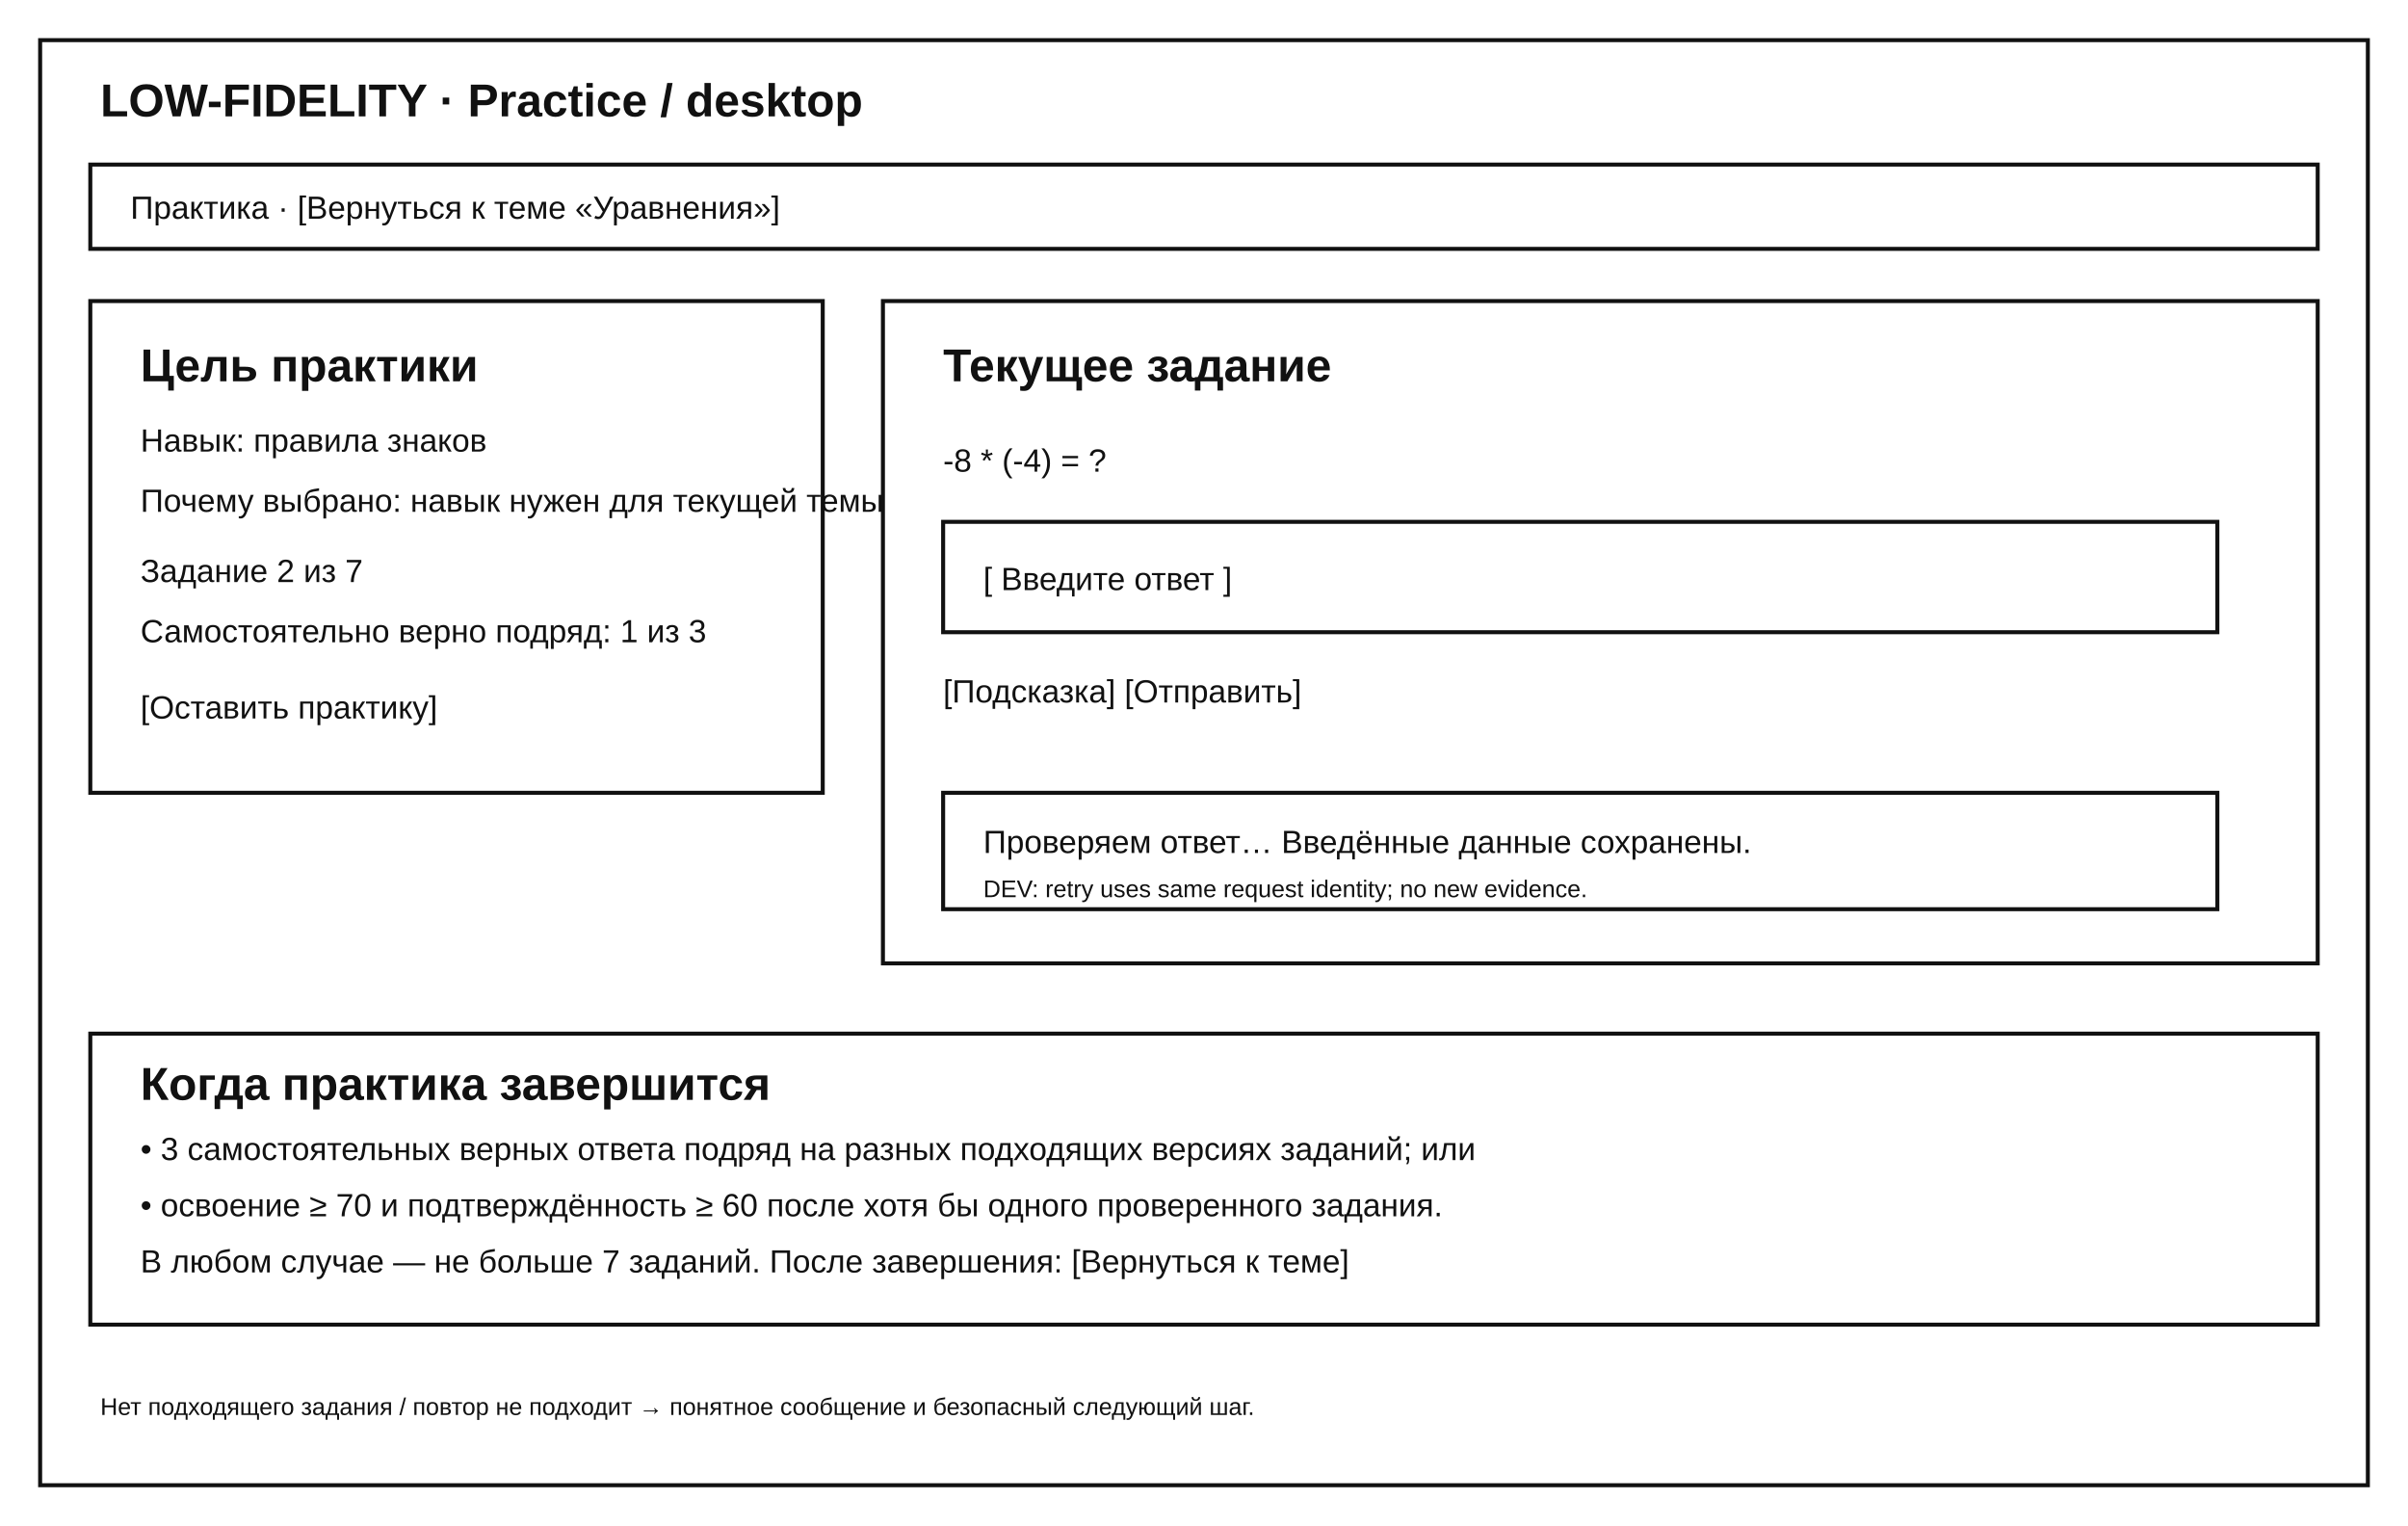
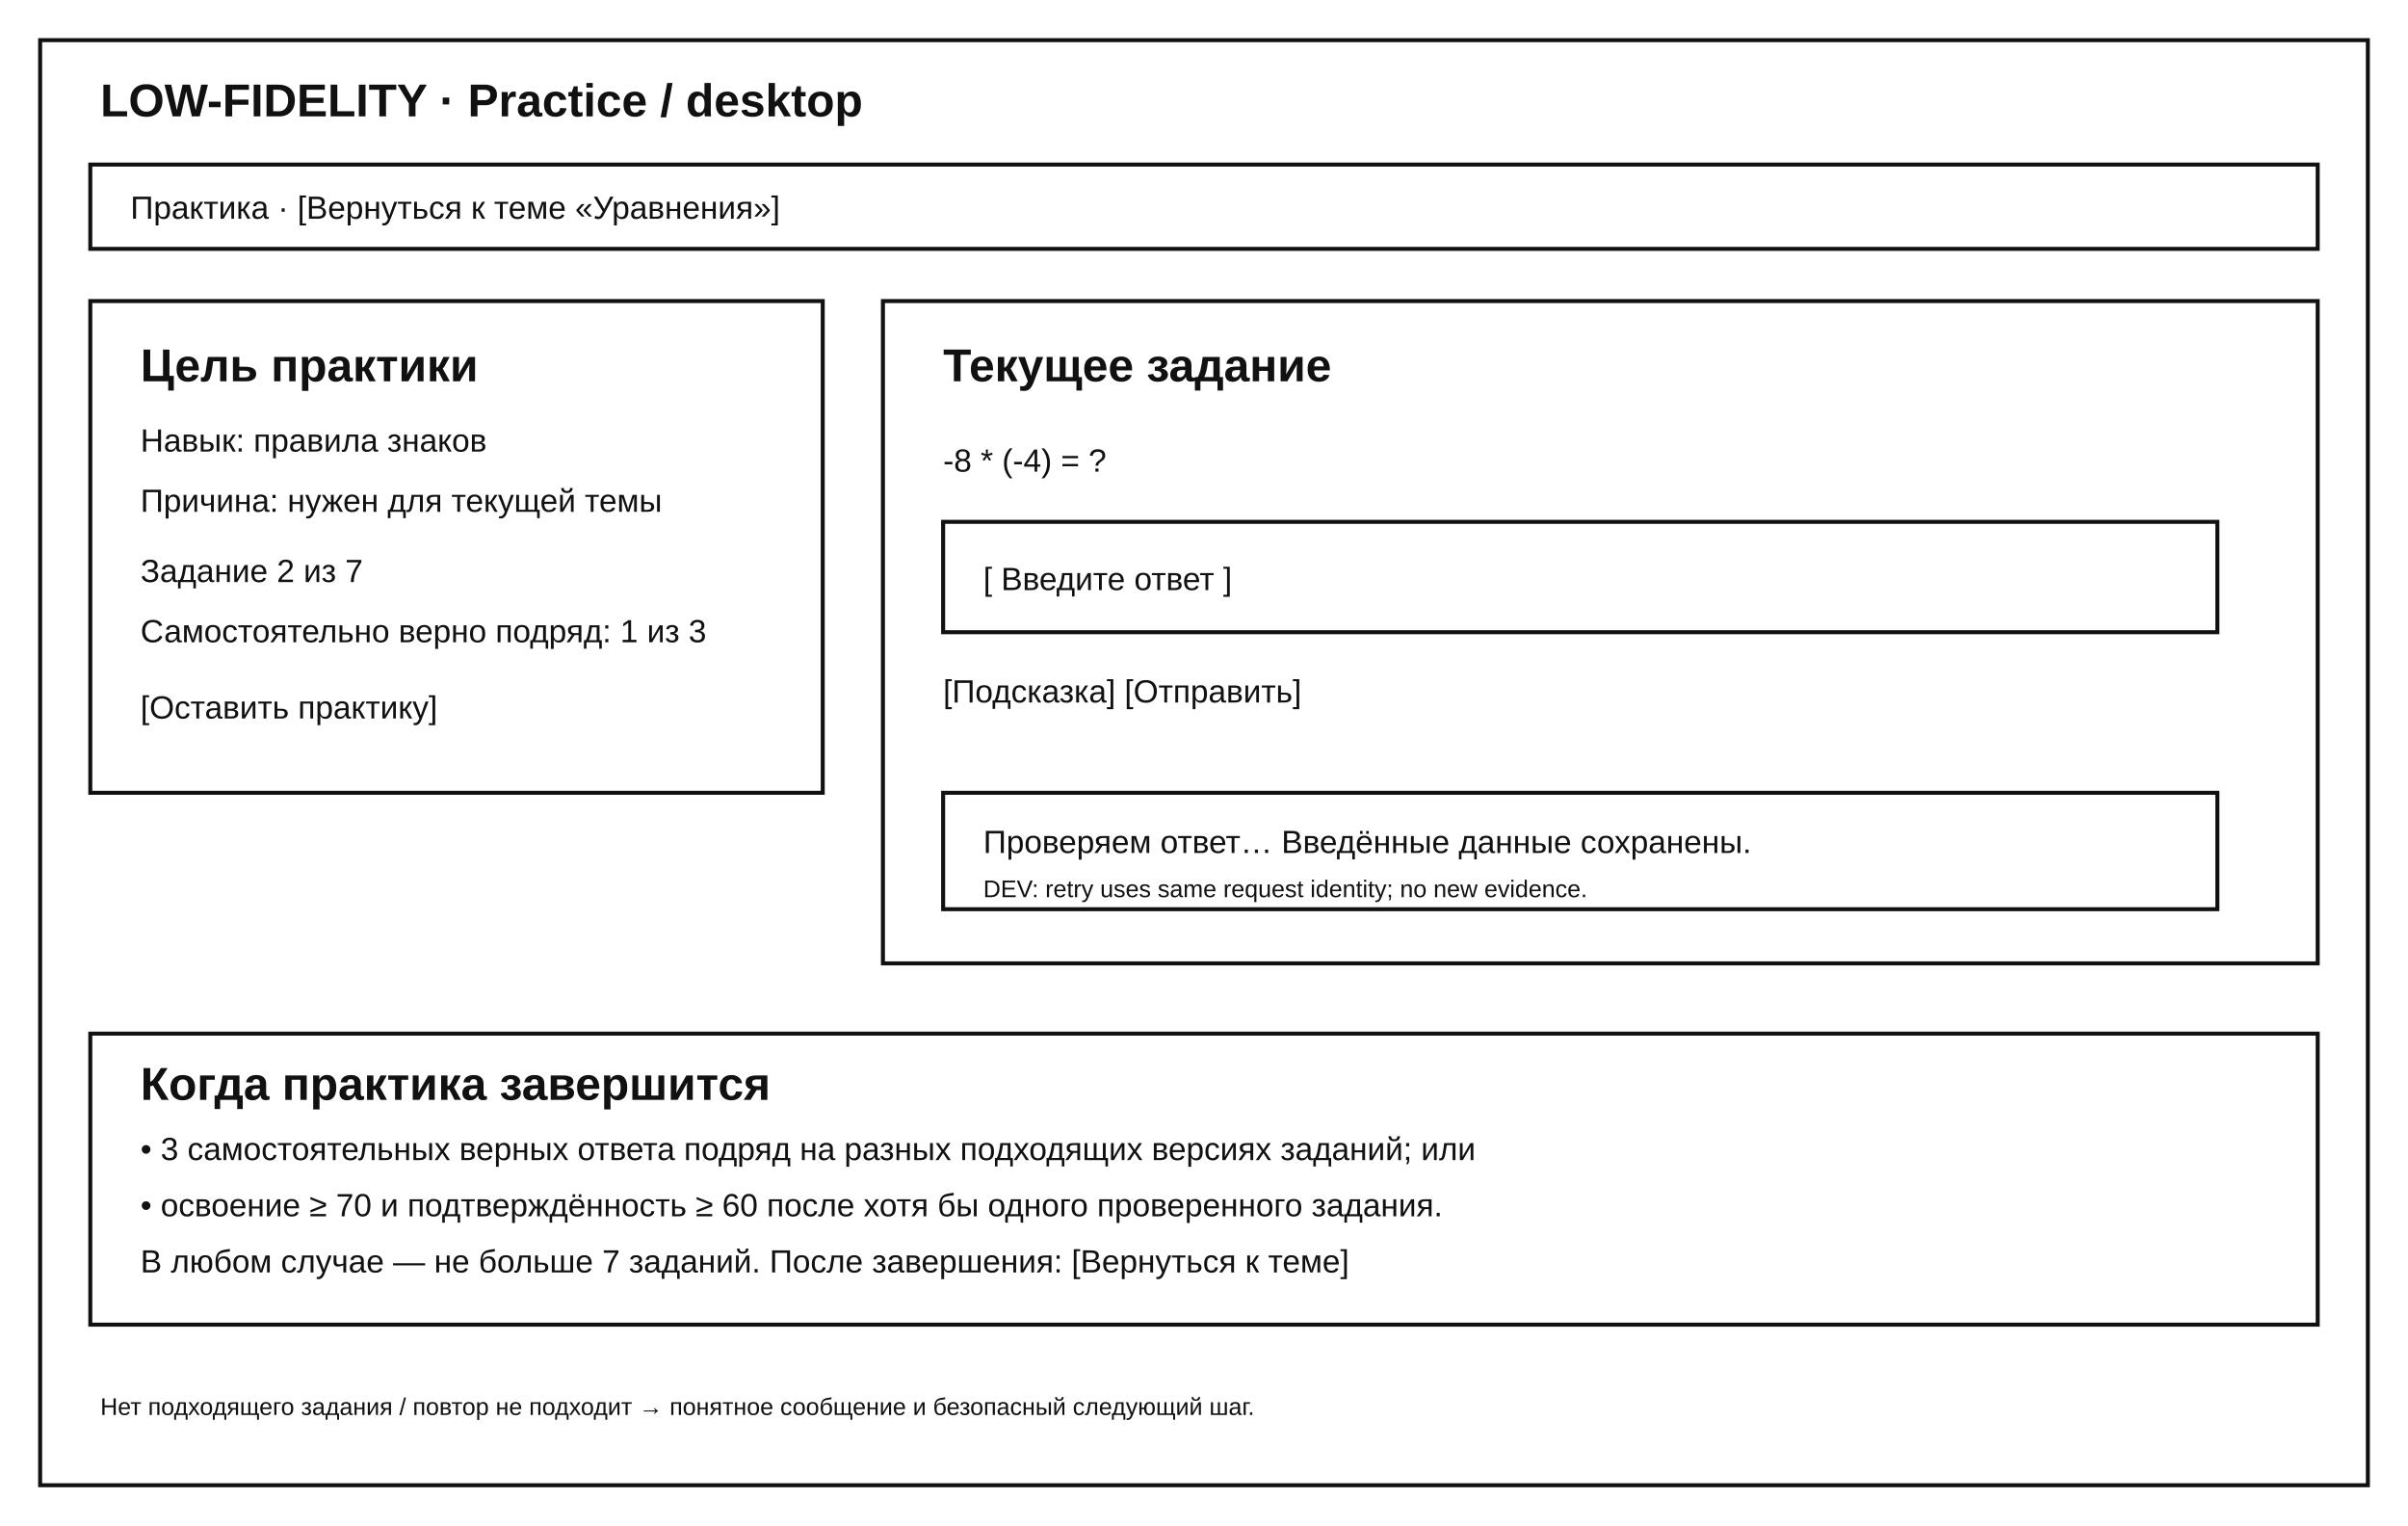
<svg xmlns="http://www.w3.org/2000/svg" width="1200" height="760" viewBox="0 0 1200 760" role="img" aria-labelledby="title desc">
  <style>text{font-family:Arial,sans-serif;font-size:16px;fill:#111}.s{fill:none;stroke:#111;stroke-width:2}.h{font-size:23px;font-weight:bold}.m{font-size:12px}</style>
  <rect class="s" x="20" y="20" width="1160" height="720" />
  <text x="50" y="58" class="h">LOW-FIDELITY · Practice / desktop</text>
  <rect class="s" x="45" y="82" width="1110" height="42" />
  <text x="65" y="109">Практика · [Вернуться к теме «Уравнения»]</text>
  <rect class="s" x="45" y="150" width="365" height="245" />
  <text x="70" y="190" class="h">Цель практики</text>
  <text x="70" y="225">Навык: правила знаков</text>
-   <text x="70" y="255">Почему выбрано: навык нужен для текущей темы</text>
+   <text x="70" y="255">Причина: нужен для текущей темы</text>
  <text x="70" y="290">Задание 2 из 7</text>
  <text x="70" y="320">Самостоятельно верно подряд: 1 из 3</text>
  <text x="70" y="358">[Оставить практику]</text>
  <rect class="s" x="440" y="150" width="715" height="330" />
  <text x="470" y="190" class="h">Текущее задание</text>
  <text x="470" y="235">-8 * (-4) = ?</text>
  <rect class="s" x="470" y="260" width="635" height="55" />
  <text x="490" y="294">[ Введите ответ                              ]</text>
  <text x="470" y="350">[Подсказка] [Отправить]</text>
  <rect class="s" x="470" y="395" width="635" height="58" />
  <text x="490" y="425">Проверяем ответ… Введённые данные сохранены.</text>
  <text x="490" y="447" class="m">DEV: retry uses same request identity; no new evidence.</text>
  <rect class="s" x="45" y="515" width="1110" height="145" />
  <text x="70" y="548" class="h">Когда практика завершится</text>
  <text x="70" y="578">• 3 самостоятельных верных ответа подряд на разных подходящих версиях заданий; или</text>
  <text x="70" y="606">• освоение ≥ 70 и подтверждённость ≥ 60 после хотя бы одного проверенного задания.</text>
  <text x="70" y="634">В любом случае — не больше 7 заданий. После завершения: [Вернуться к теме]</text>
  <text x="50" y="705" class="m">Нет подходящего задания / повтор не подходит → понятное сообщение и безопасный следующий шаг.</text>
</svg>
